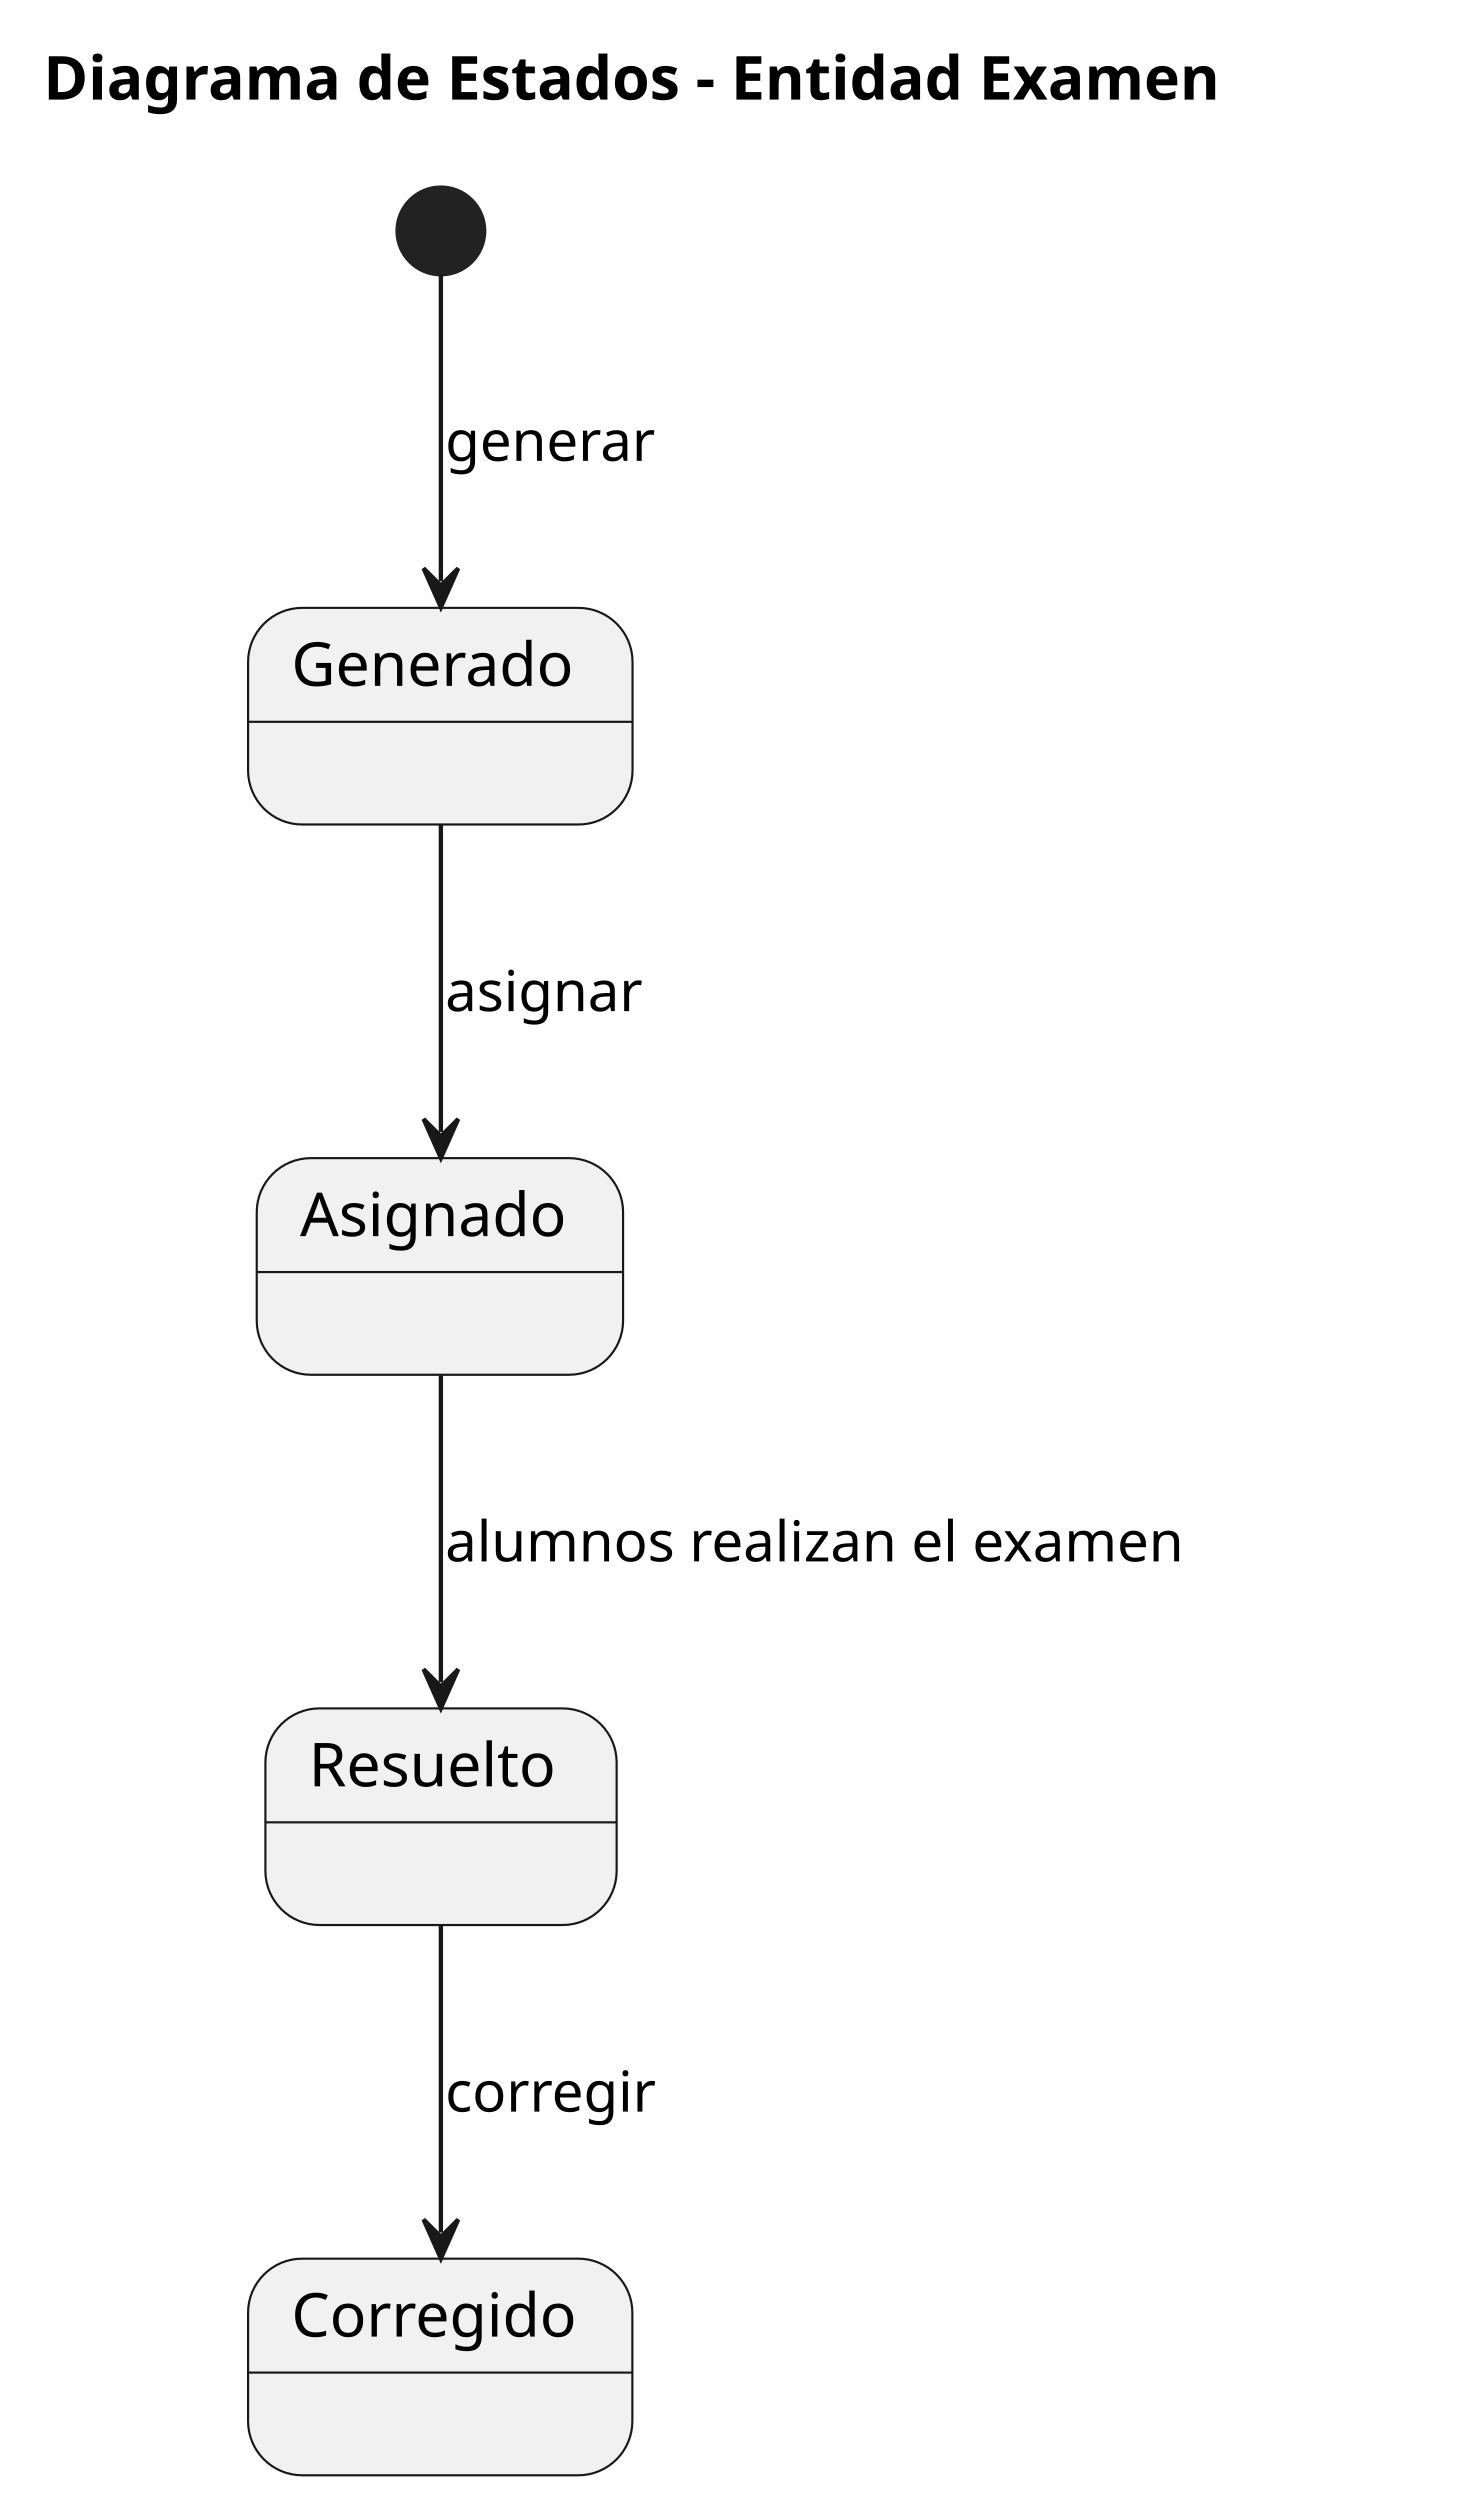
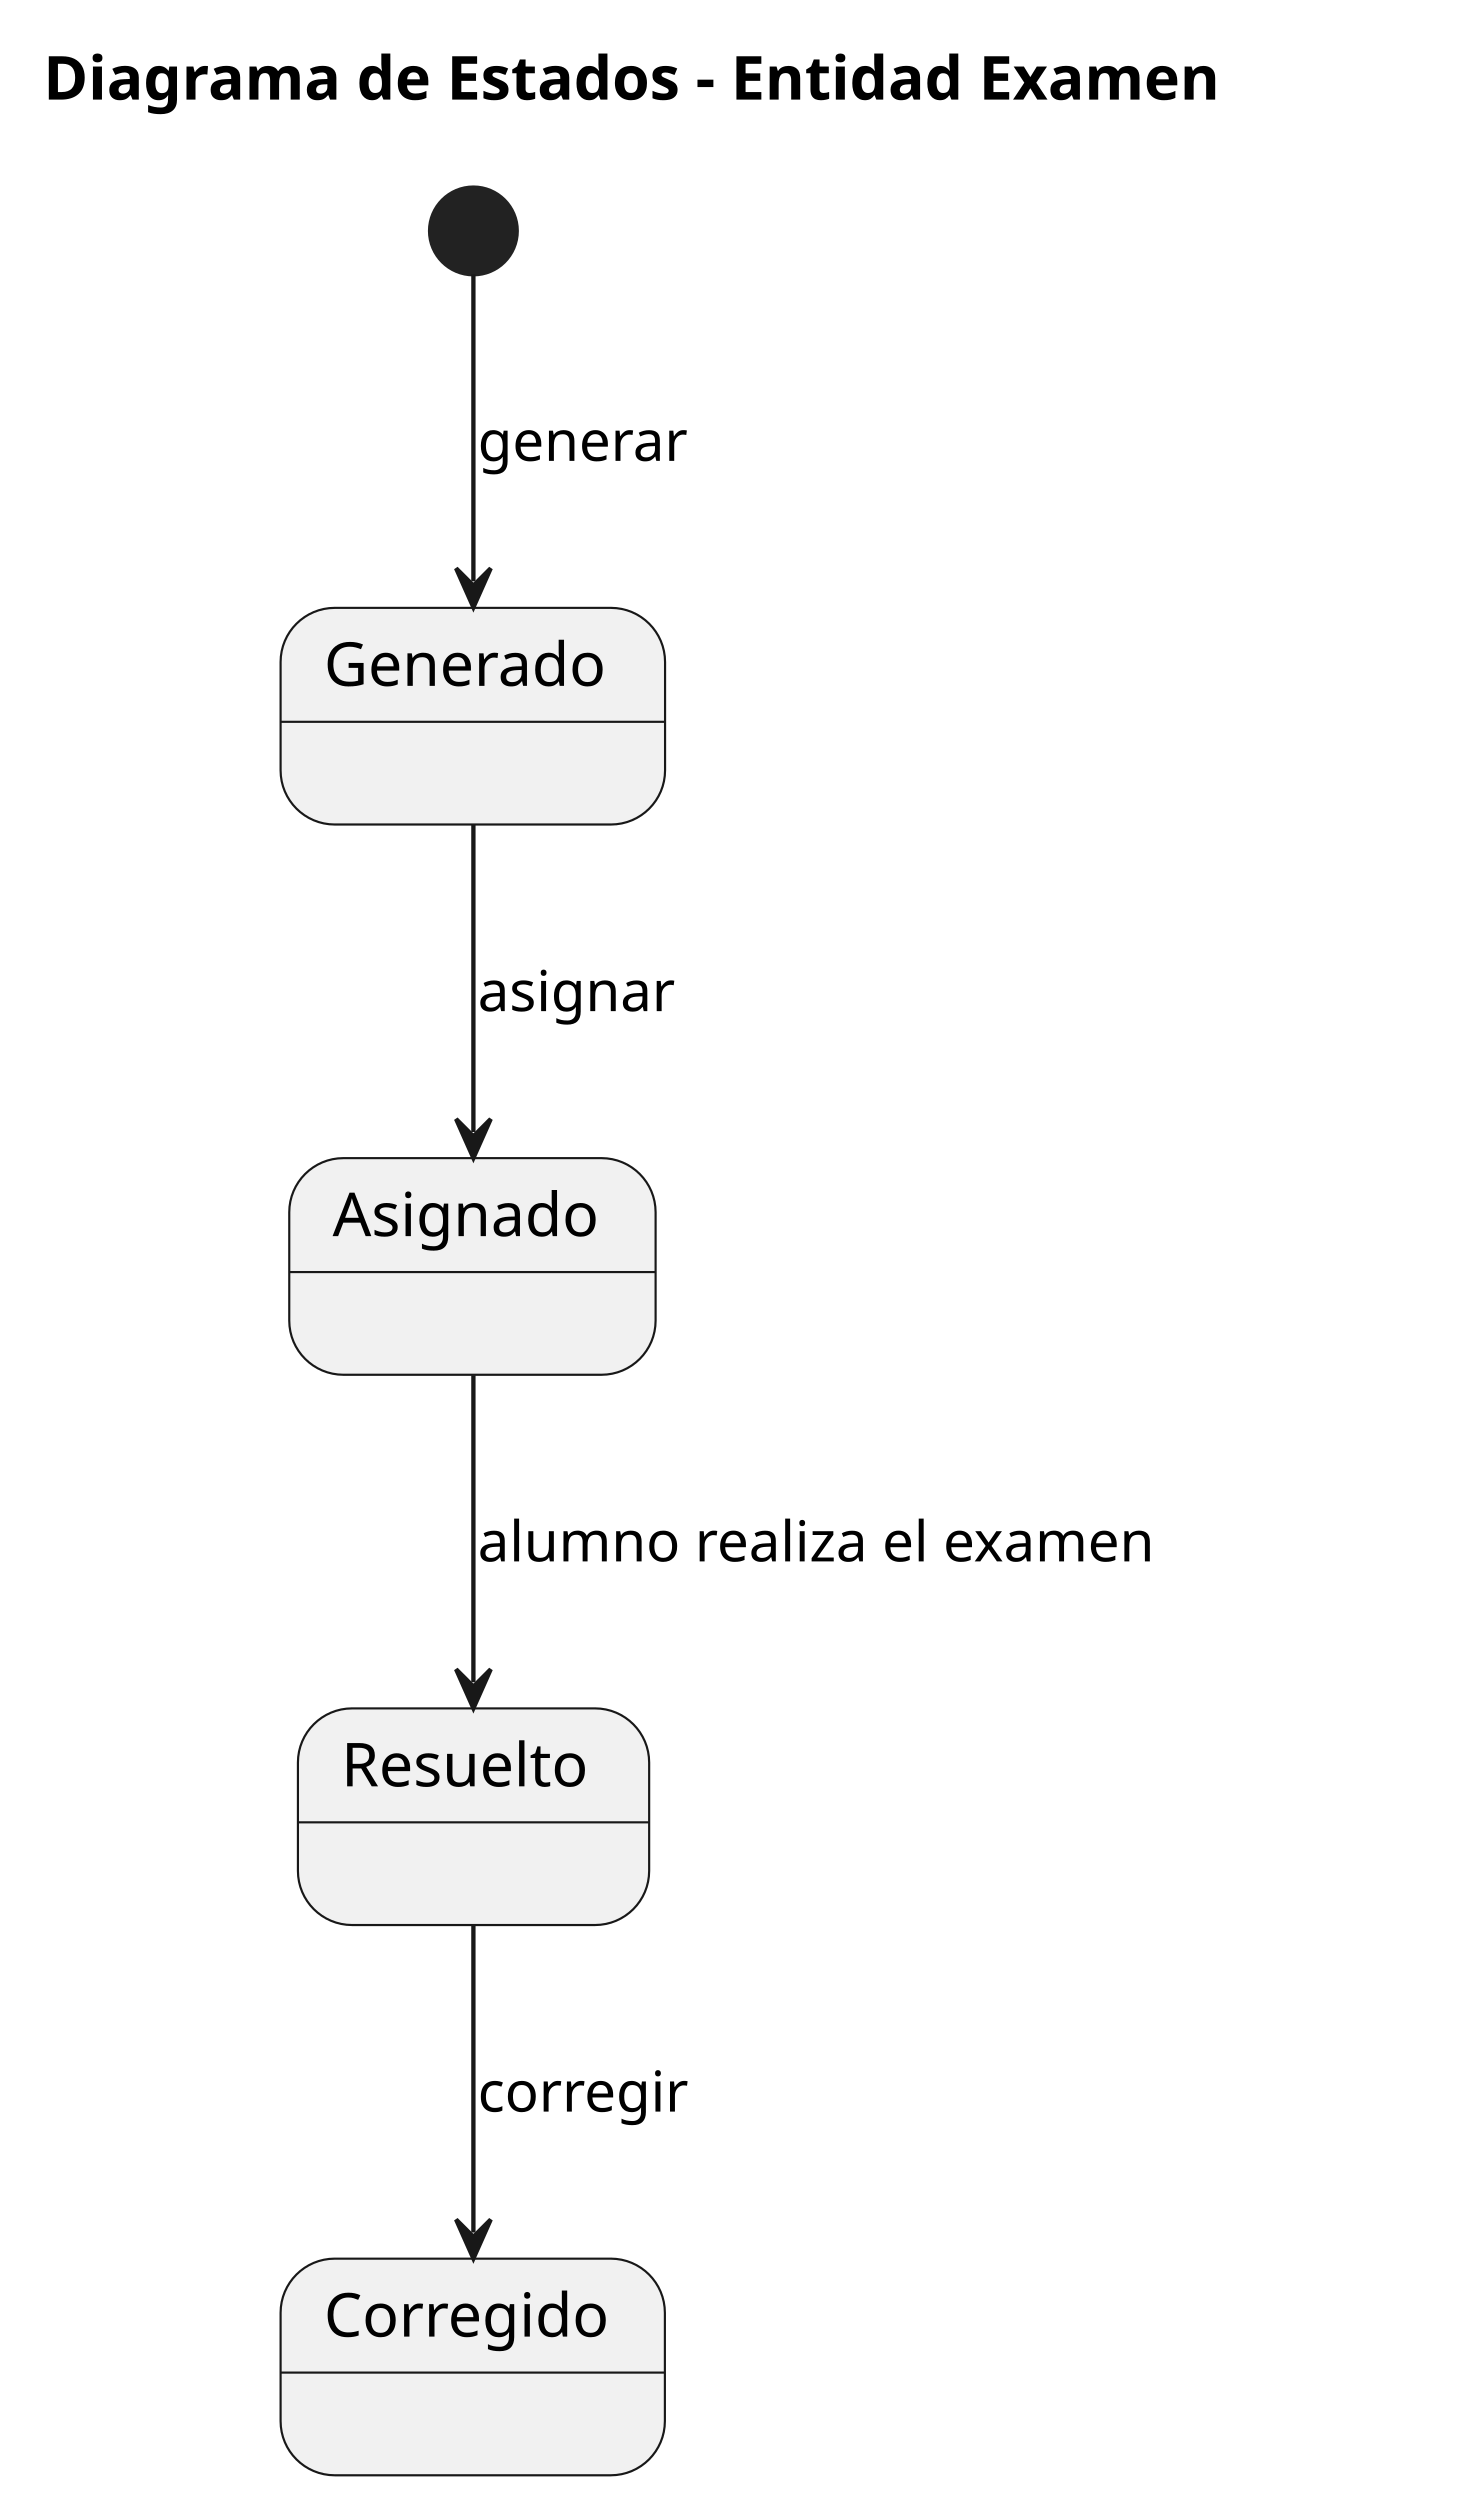
<svg xmlns="http://www.w3.org/2000/svg" contentStyleType="text/css" data-diagram-type="STATE" height="577px" preserveAspectRatio="none" style="width:338px;height:577px;background:#FFFFFF;" version="1.1" viewBox="0 0 338 577" width="338px" zoomAndPan="magnify">
  <defs />
  <g>
    <g class="title" data-source-line="1">
      <text fill="#000000" font-family="sans-serif" font-size="14" font-weight="bold" lengthAdjust="spacing" textLength="310.584" x="10" y="22.995">Diagrama de Estados - Entidad Examen</text>
    </g>
-     <ellipse cx="101.755" cy="53.297" fill="#222222" rx="10" ry="10" style="stroke:#222222;stroke-width:1;" />
+     <ellipse cx="109.261" cy="53.297" fill="#222222" rx="10" ry="10" style="stroke:#222222;stroke-width:1;" />
    <g id="Generado">
-       <rect fill="#F1F1F1" height="50" rx="12.5" ry="12.5" style="stroke:#181818;stroke-width:0.5;" width="88.735" x="57.255" y="140.297" />
-       <line style="stroke:#181818;stroke-width:0.5;" x1="57.255" x2="145.99" y1="166.594" y2="166.594" />
-       <text fill="#000000" font-family="sans-serif" font-size="14" lengthAdjust="spacing" textLength="68.735" x="67.255" y="158.292">Generado</text>
+       <rect fill="#F1F1F1" height="50" rx="12.5" ry="12.5" style="stroke:#181818;stroke-width:0.5;" width="88.735" x="64.761" y="140.297" />
+       <line style="stroke:#181818;stroke-width:0.5;" x1="64.761" x2="153.496" y1="166.594" y2="166.594" />
+       <text fill="#000000" font-family="sans-serif" font-size="14" lengthAdjust="spacing" textLength="68.735" x="74.761" y="158.292">Generado</text>
    </g>
    <g id="Asignado">
-       <rect fill="#F1F1F1" height="50" rx="12.5" ry="12.5" style="stroke:#181818;stroke-width:0.5;" width="84.552" x="59.255" y="267.297" />
-       <line style="stroke:#181818;stroke-width:0.5;" x1="59.255" x2="143.807" y1="293.594" y2="293.594" />
-       <text fill="#000000" font-family="sans-serif" font-size="14" lengthAdjust="spacing" textLength="64.552" x="69.255" y="285.292">Asignado</text>
+       <rect fill="#F1F1F1" height="50" rx="12.5" ry="12.5" style="stroke:#181818;stroke-width:0.5;" width="84.552" x="66.761" y="267.297" />
+       <line style="stroke:#181818;stroke-width:0.5;" x1="66.761" x2="151.313" y1="293.594" y2="293.594" />
+       <text fill="#000000" font-family="sans-serif" font-size="14" lengthAdjust="spacing" textLength="64.552" x="76.761" y="285.292">Asignado</text>
    </g>
    <g id="Resuelto">
-       <rect fill="#F1F1F1" height="50" rx="12.5" ry="12.5" style="stroke:#181818;stroke-width:0.5;" width="81.065" x="61.255" y="394.297" />
-       <line style="stroke:#181818;stroke-width:0.5;" x1="61.255" x2="142.32" y1="420.594" y2="420.594" />
-       <text fill="#000000" font-family="sans-serif" font-size="14" lengthAdjust="spacing" textLength="61.065" x="71.255" y="412.292">Resuelto</text>
+       <rect fill="#F1F1F1" height="50" rx="12.5" ry="12.5" style="stroke:#181818;stroke-width:0.5;" width="81.065" x="68.761" y="394.297" />
+       <line style="stroke:#181818;stroke-width:0.5;" x1="68.761" x2="149.826" y1="420.594" y2="420.594" />
+       <text fill="#000000" font-family="sans-serif" font-size="14" lengthAdjust="spacing" textLength="61.065" x="78.761" y="412.292">Resuelto</text>
    </g>
    <g id="Corregido">
-       <rect fill="#F1F1F1" height="50" rx="12.5" ry="12.5" style="stroke:#181818;stroke-width:0.5;" width="88.694" x="57.255" y="521.297" />
-       <line style="stroke:#181818;stroke-width:0.5;" x1="57.255" x2="145.949" y1="547.594" y2="547.594" />
-       <text fill="#000000" font-family="sans-serif" font-size="14" lengthAdjust="spacing" textLength="68.694" x="67.255" y="539.292">Corregido</text>
+       <rect fill="#F1F1F1" height="50" rx="12.5" ry="12.5" style="stroke:#181818;stroke-width:0.5;" width="88.694" x="64.761" y="521.297" />
+       <line style="stroke:#181818;stroke-width:0.5;" x1="64.761" x2="153.455" y1="547.594" y2="547.594" />
+       <text fill="#000000" font-family="sans-serif" font-size="14" lengthAdjust="spacing" textLength="68.694" x="74.761" y="539.292">Corregido</text>
    </g>
    <g class="link" data-entity-1=".start." data-entity-2="Generado" data-source-line="3" data-uid="lnk4" id="link_.start._Generado">
-       <path d="M101.755,63.297 C101.755,79.927 101.755,109.957 101.755,134.167" fill="none" id="*start*-to-Generado" style="stroke:#181818;stroke-width:1;" />
-       <polygon fill="#181818" points="101.755,140.167,105.755,131.167,101.755,135.167,97.755,131.167,101.755,140.167" style="stroke:#181818;stroke-width:1;" />
-       <text fill="#000000" font-family="sans-serif" font-size="13" lengthAdjust="spacing" textLength="51.143" x="102.755" y="106.364">generar</text>
+       <path d="M109.261,63.297 C109.261,79.927 109.261,109.957 109.261,134.167" fill="none" id="*start*-to-Generado" style="stroke:#181818;stroke-width:1;" />
+       <polygon fill="#181818" points="109.261,140.167,113.261,131.167,109.261,135.167,105.261,131.167,109.261,140.167" style="stroke:#181818;stroke-width:1;" />
+       <text fill="#000000" font-family="sans-serif" font-size="13" lengthAdjust="spacing" textLength="51.143" x="110.261" y="106.364">generar</text>
    </g>
    <g class="link" data-entity-1="Generado" data-entity-2="Asignado" data-source-line="4" data-uid="lnk6" id="link_Generado_Asignado">
-       <path d="M101.755,190.397 C101.755,212.537 101.755,239.157 101.755,261.267" fill="none" id="Generado-to-Asignado" style="stroke:#181818;stroke-width:1;" />
-       <polygon fill="#181818" points="101.755,267.267,105.755,258.267,101.755,262.267,97.755,258.267,101.755,267.267" style="stroke:#181818;stroke-width:1;" />
-       <text fill="#000000" font-family="sans-serif" font-size="13" lengthAdjust="spacing" textLength="48.153" x="102.755" y="233.364">asignar</text>
+       <path d="M109.261,190.397 C109.261,212.537 109.261,239.157 109.261,261.267" fill="none" id="Generado-to-Asignado" style="stroke:#181818;stroke-width:1;" />
+       <polygon fill="#181818" points="109.261,267.267,113.261,258.267,109.261,262.267,105.261,258.267,109.261,267.267" style="stroke:#181818;stroke-width:1;" />
+       <text fill="#000000" font-family="sans-serif" font-size="13" lengthAdjust="spacing" textLength="48.153" x="110.261" y="233.364">asignar</text>
    </g>
    <g class="link" data-entity-1="Asignado" data-entity-2="Resuelto" data-source-line="5" data-uid="lnk8" id="link_Asignado_Resuelto">
-       <path d="M101.755,317.397 C101.755,339.537 101.755,366.157 101.755,388.267" fill="none" id="Asignado-to-Resuelto" style="stroke:#181818;stroke-width:1;" />
-       <polygon fill="#181818" points="101.755,394.267,105.755,385.267,101.755,389.267,97.755,385.267,101.755,394.267" style="stroke:#181818;stroke-width:1;" />
-       <text fill="#000000" font-family="sans-serif" font-size="13" lengthAdjust="spacing" textLength="183.574" x="102.755" y="360.364">alumnos realizan el examen</text>
+       <path d="M109.261,317.397 C109.261,339.537 109.261,366.157 109.261,388.267" fill="none" id="Asignado-to-Resuelto" style="stroke:#181818;stroke-width:1;" />
+       <polygon fill="#181818" points="109.261,394.267,113.261,385.267,109.261,389.267,105.261,385.267,109.261,394.267" style="stroke:#181818;stroke-width:1;" />
+       <text fill="#000000" font-family="sans-serif" font-size="13" lengthAdjust="spacing" textLength="168.562" x="110.261" y="360.364">alumno realiza el examen</text>
    </g>
    <g class="link" data-entity-1="Resuelto" data-entity-2="Corregido" data-source-line="6" data-uid="lnk10" id="link_Resuelto_Corregido">
-       <path d="M101.755,444.397 C101.755,466.537 101.755,493.157 101.755,515.267" fill="none" id="Resuelto-to-Corregido" style="stroke:#181818;stroke-width:1;" />
-       <polygon fill="#181818" points="101.755,521.267,105.755,512.267,101.755,516.267,97.755,512.267,101.755,521.267" style="stroke:#181818;stroke-width:1;" />
-       <text fill="#000000" font-family="sans-serif" font-size="13" lengthAdjust="spacing" textLength="50.997" x="102.755" y="487.364">corregir</text>
+       <path d="M109.261,444.397 C109.261,466.537 109.261,493.157 109.261,515.267" fill="none" id="Resuelto-to-Corregido" style="stroke:#181818;stroke-width:1;" />
+       <polygon fill="#181818" points="109.261,521.267,113.261,512.267,109.261,516.267,105.261,512.267,109.261,521.267" style="stroke:#181818;stroke-width:1;" />
+       <text fill="#000000" font-family="sans-serif" font-size="13" lengthAdjust="spacing" textLength="50.997" x="110.261" y="487.364">corregir</text>
    </g>
  </g>
</svg>
